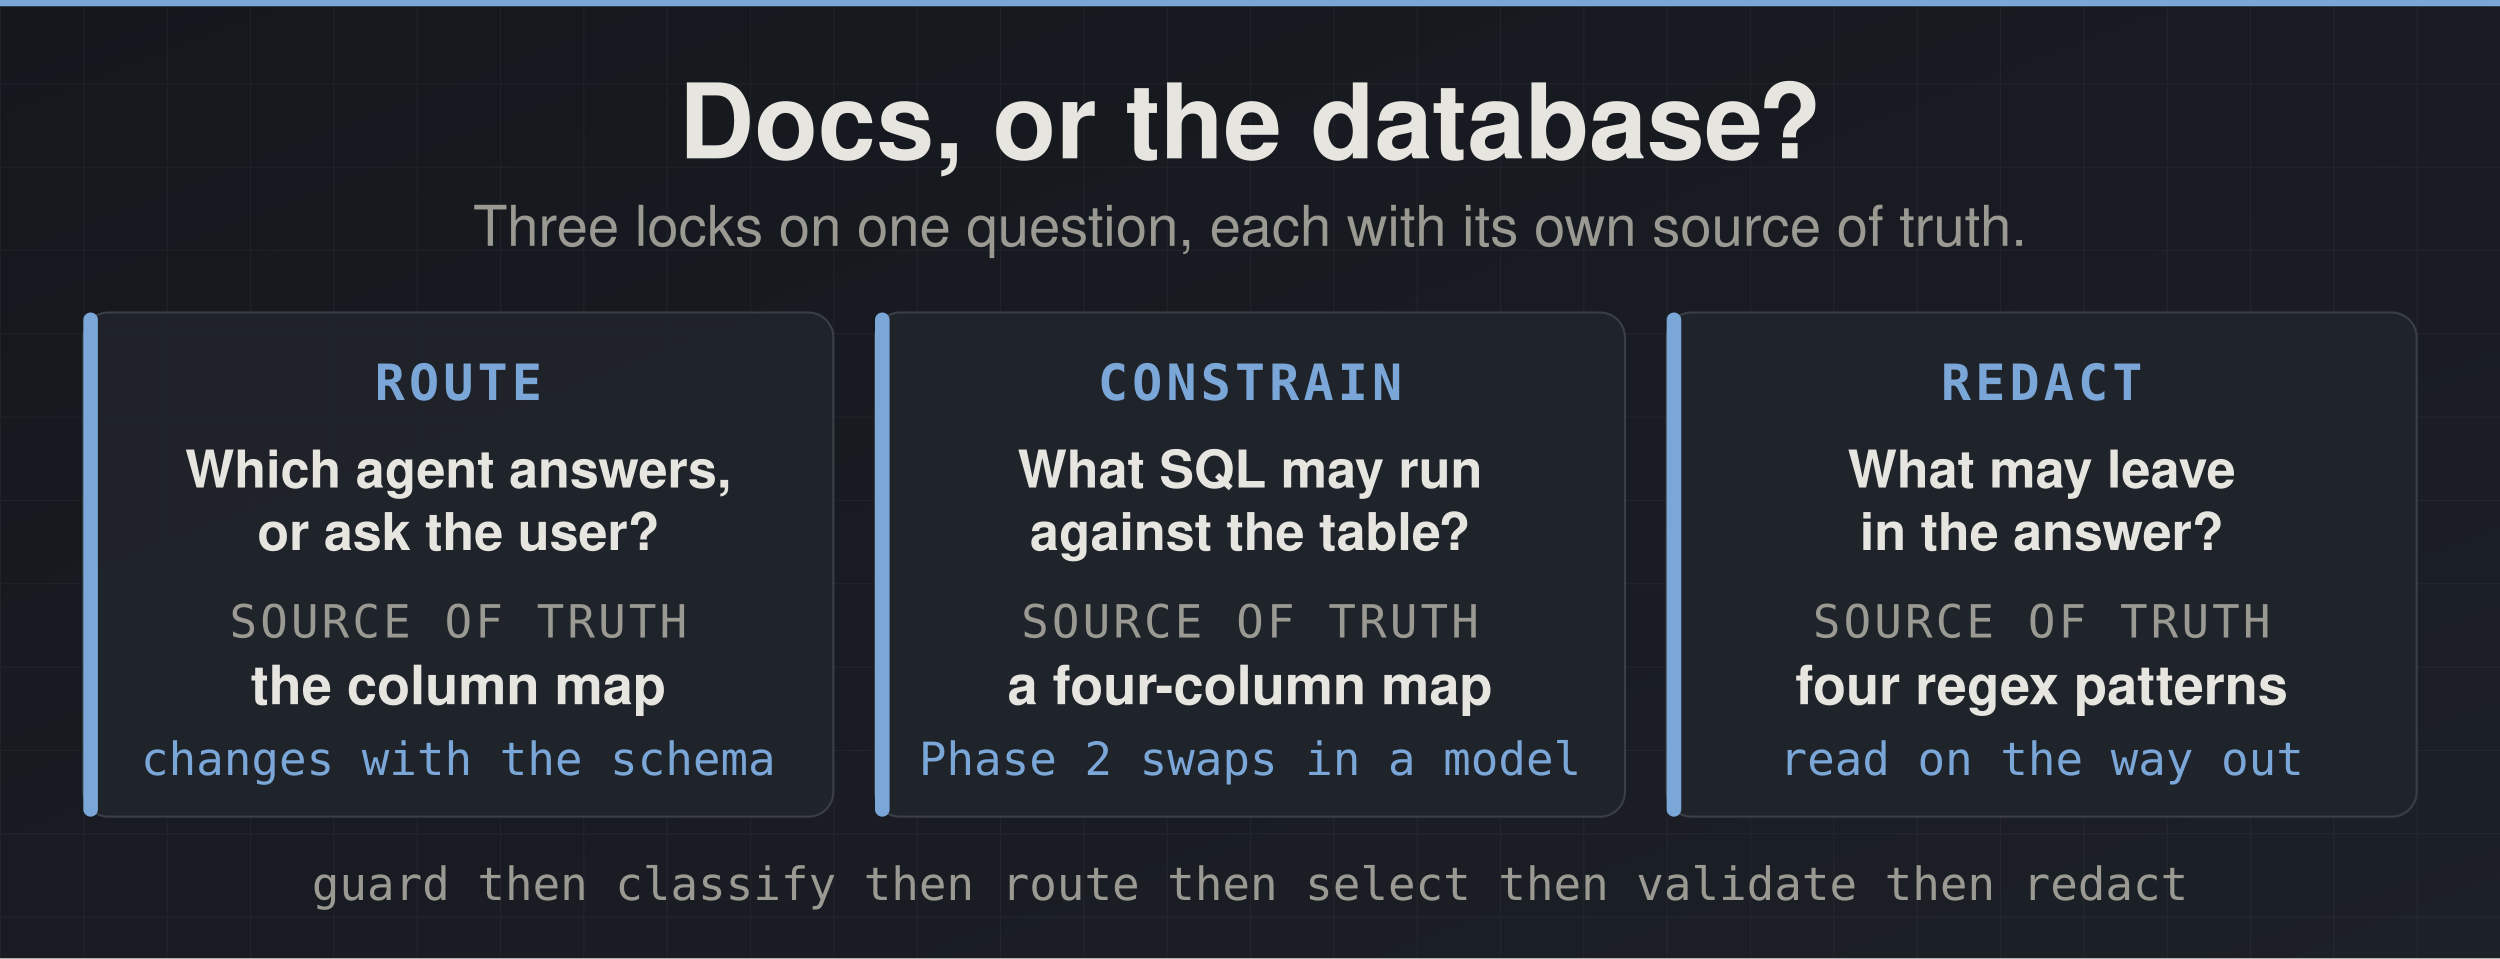
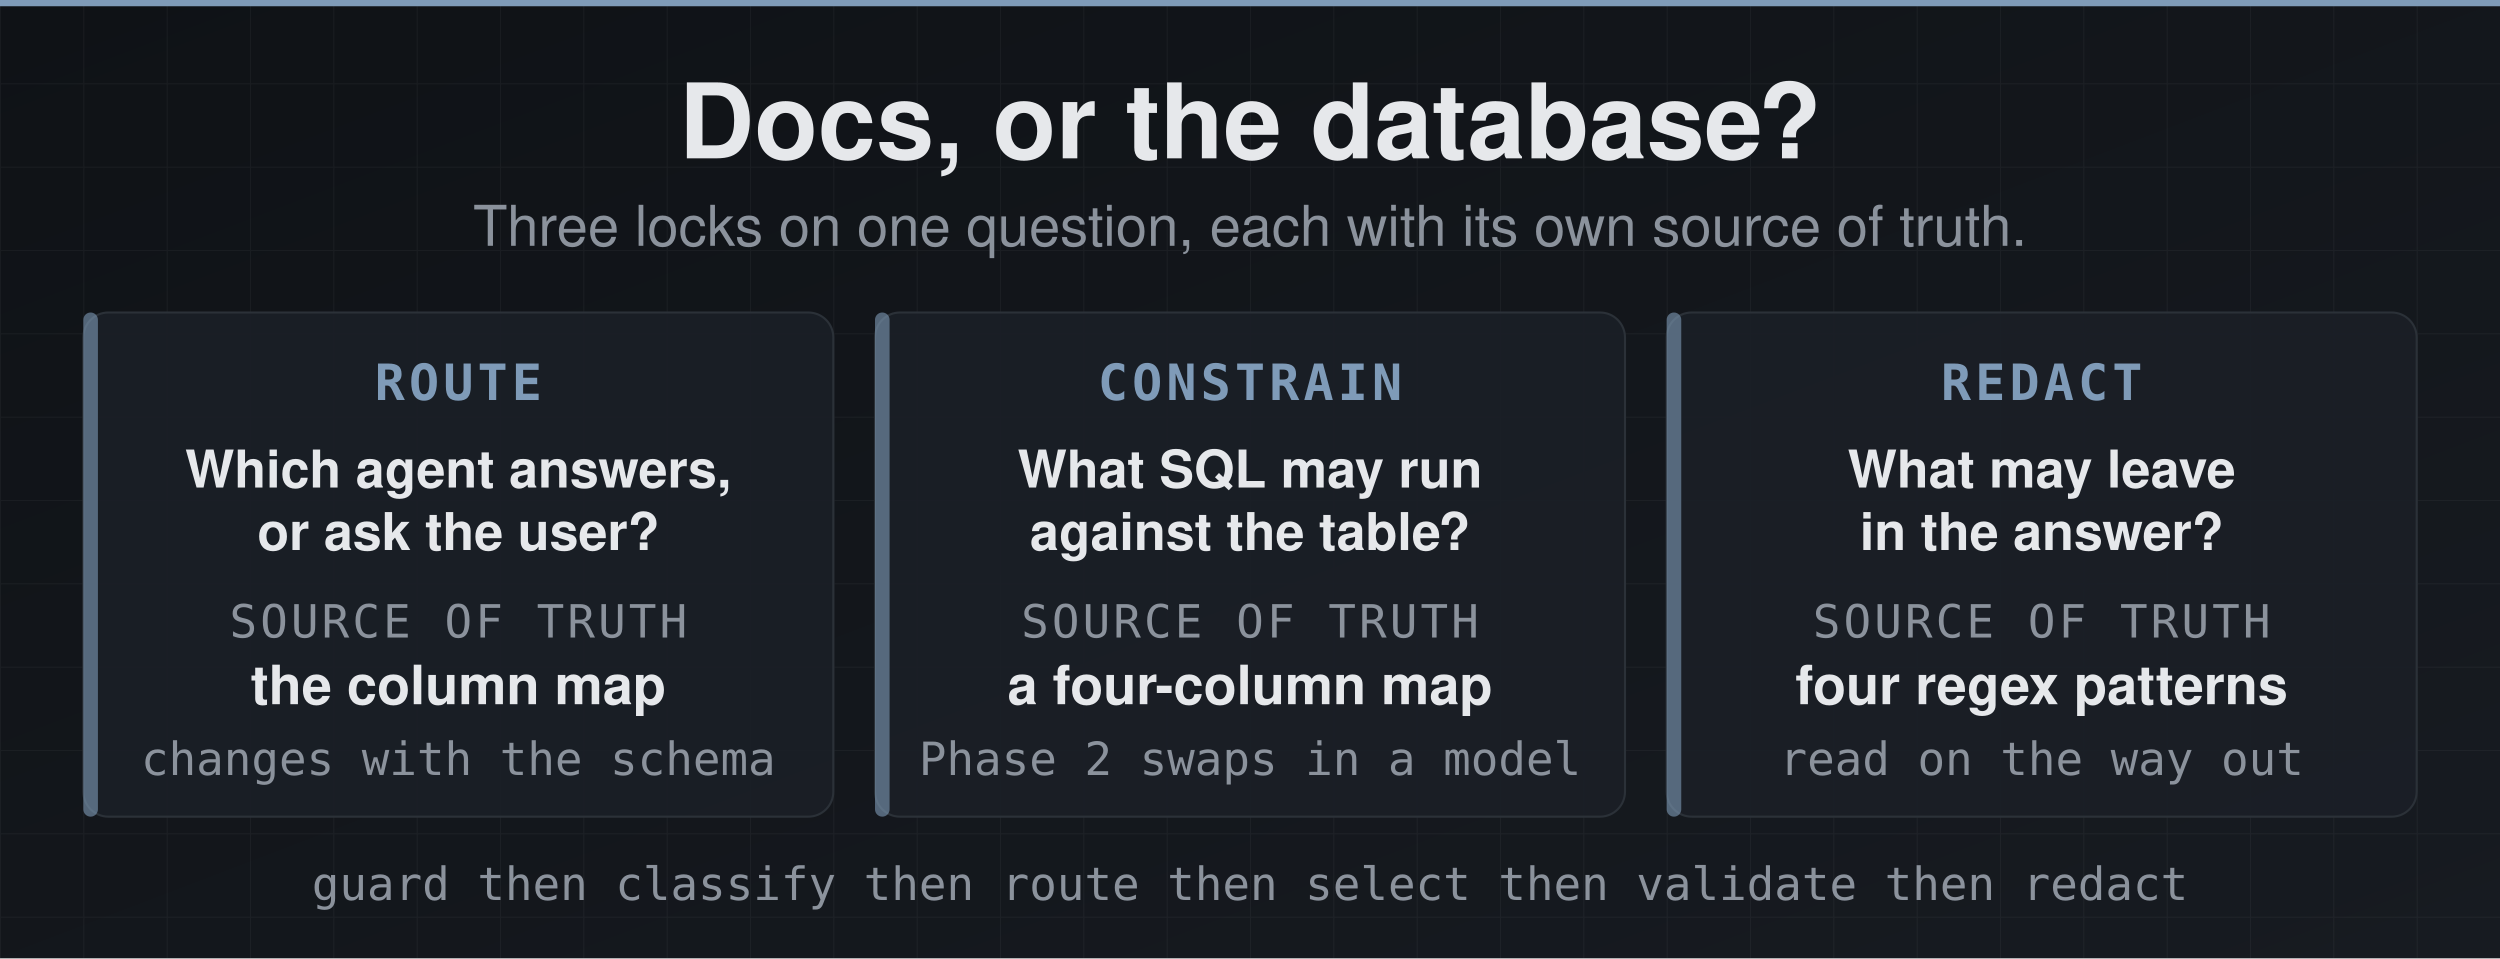
<svg xmlns="http://www.w3.org/2000/svg" width="1200" height="460" viewBox="0 0 1200 460" role="img" aria-label="Docs, or the database? Three locks on one question, each with its own source of truth.">
  <defs>
    <linearGradient id="bg" x1="0" y1="0" x2="1" y2="1">
-       <stop offset="0%" stop-color="#14171c" />
-       <stop offset="100%" stop-color="#1c2027" />
+       <stop offset="0%" stop-color="#0f1216" />
+       <stop offset="100%" stop-color="#171b21" />
    </linearGradient>
    <pattern id="grid" width="40" height="40" patternUnits="userSpaceOnUse">
-       <path d="M 40 0 L 0 0 0 40" fill="none" stroke="#e7e5e0" stroke-opacity=".045" stroke-width="1" />
+       <path d="M 40 0 L 0 0 0 40" fill="none" stroke="#e6e8eb" stroke-opacity=".045" stroke-width="1" />
    </pattern>
  </defs>
  <rect width="1200" height="460" fill="url(#bg)" />
  <rect width="1200" height="460" fill="url(#grid)" />
-   <rect x="0" y="0" width="1200" height="3" fill="#7aa6d8" />
-   <text x="600.0" y="76" text-anchor="middle" font-family="-apple-system,BlinkMacSystemFont,'Segoe UI',Helvetica,Arial,sans-serif" font-size="50" font-weight="700" fill="#e7e5e0">Docs, or the database?</text>
-   <text x="600.0" y="118" text-anchor="middle" font-family="-apple-system,BlinkMacSystemFont,'Segoe UI',Helvetica,Arial,sans-serif" font-size="27" fill="#9a9a93">Three locks on one question, each with its own source of truth.</text>
-   <rect x="40" y="150" width="360" height="242" rx="12" fill="#20242b" fill-opacity=".92" stroke="#3a3f47" />
-   <rect x="40" y="150" width="7" height="242" rx="3.5" fill="#7aa6d8" />
-   <text x="220.0" y="192" text-anchor="middle" font-family="ui-monospace,SFMono-Regular,Menlo,monospace" font-size="24" font-weight="700" letter-spacing="2" fill="#7aa6d8">ROUTE</text>
-   <text x="220.0" y="234" text-anchor="middle" font-family="-apple-system,BlinkMacSystemFont,'Segoe UI',Helvetica,Arial,sans-serif" font-size="25" font-weight="700" fill="#e7e5e0">Which agent answers,</text>
-   <text x="220.0" y="264" text-anchor="middle" font-family="-apple-system,BlinkMacSystemFont,'Segoe UI',Helvetica,Arial,sans-serif" font-size="25" font-weight="700" fill="#e7e5e0">or ask the user?</text>
-   <text x="220.0" y="306" text-anchor="middle" font-family="ui-monospace,SFMono-Regular,Menlo,monospace" font-size="22" letter-spacing="1.5" fill="#9a9a93">SOURCE OF TRUTH</text>
-   <text x="220.0" y="338" text-anchor="middle" font-family="-apple-system,BlinkMacSystemFont,'Segoe UI',Helvetica,Arial,sans-serif" font-size="26" font-weight="700" fill="#e7e5e0">the column map</text>
-   <text x="220.0" y="372" text-anchor="middle" font-family="ui-monospace,SFMono-Regular,Menlo,monospace" font-size="22" fill="#7aa6d8">changes with the schema</text>
-   <rect x="420" y="150" width="360" height="242" rx="12" fill="#20242b" fill-opacity=".92" stroke="#3a3f47" />
-   <rect x="420" y="150" width="7" height="242" rx="3.5" fill="#7aa6d8" />
-   <text x="600.0" y="192" text-anchor="middle" font-family="ui-monospace,SFMono-Regular,Menlo,monospace" font-size="24" font-weight="700" letter-spacing="2" fill="#7aa6d8">CONSTRAIN</text>
-   <text x="600.0" y="234" text-anchor="middle" font-family="-apple-system,BlinkMacSystemFont,'Segoe UI',Helvetica,Arial,sans-serif" font-size="25" font-weight="700" fill="#e7e5e0">What SQL may run</text>
-   <text x="600.0" y="264" text-anchor="middle" font-family="-apple-system,BlinkMacSystemFont,'Segoe UI',Helvetica,Arial,sans-serif" font-size="25" font-weight="700" fill="#e7e5e0">against the table?</text>
-   <text x="600.0" y="306" text-anchor="middle" font-family="ui-monospace,SFMono-Regular,Menlo,monospace" font-size="22" letter-spacing="1.5" fill="#9a9a93">SOURCE OF TRUTH</text>
-   <text x="600.0" y="338" text-anchor="middle" font-family="-apple-system,BlinkMacSystemFont,'Segoe UI',Helvetica,Arial,sans-serif" font-size="26" font-weight="700" fill="#e7e5e0">a four-column map</text>
-   <text x="600.0" y="372" text-anchor="middle" font-family="ui-monospace,SFMono-Regular,Menlo,monospace" font-size="22" fill="#7aa6d8">Phase 2 swaps in a model</text>
-   <rect x="800" y="150" width="360" height="242" rx="12" fill="#20242b" fill-opacity=".92" stroke="#3a3f47" />
-   <rect x="800" y="150" width="7" height="242" rx="3.5" fill="#7aa6d8" />
-   <text x="980.0" y="192" text-anchor="middle" font-family="ui-monospace,SFMono-Regular,Menlo,monospace" font-size="24" font-weight="700" letter-spacing="2" fill="#7aa6d8">REDACT</text>
-   <text x="980.0" y="234" text-anchor="middle" font-family="-apple-system,BlinkMacSystemFont,'Segoe UI',Helvetica,Arial,sans-serif" font-size="25" font-weight="700" fill="#e7e5e0">What may leave</text>
-   <text x="980.0" y="264" text-anchor="middle" font-family="-apple-system,BlinkMacSystemFont,'Segoe UI',Helvetica,Arial,sans-serif" font-size="25" font-weight="700" fill="#e7e5e0">in the answer?</text>
-   <text x="980.0" y="306" text-anchor="middle" font-family="ui-monospace,SFMono-Regular,Menlo,monospace" font-size="22" letter-spacing="1.5" fill="#9a9a93">SOURCE OF TRUTH</text>
-   <text x="980.0" y="338" text-anchor="middle" font-family="-apple-system,BlinkMacSystemFont,'Segoe UI',Helvetica,Arial,sans-serif" font-size="26" font-weight="700" fill="#e7e5e0">four regex patterns</text>
-   <text x="980.0" y="372" text-anchor="middle" font-family="ui-monospace,SFMono-Regular,Menlo,monospace" font-size="22" fill="#7aa6d8">read on the way out</text>
-   <text x="600.0" y="432" text-anchor="middle" font-family="ui-monospace,SFMono-Regular,Menlo,monospace" font-size="22" fill="#9a9a93">guard then classify then route then select then validate then redact</text>
+   <rect x="0" y="0" width="1200" height="3" fill="#7f9bb8" />
+   <text x="600.0" y="76" text-anchor="middle" font-family="-apple-system,BlinkMacSystemFont,'Segoe UI',Helvetica,Arial,sans-serif" font-size="50" font-weight="700" fill="#e6e8eb">Docs, or the database?</text>
+   <text x="600.0" y="118" text-anchor="middle" font-family="-apple-system,BlinkMacSystemFont,'Segoe UI',Helvetica,Arial,sans-serif" font-size="27" fill="#8b929c">Three locks on one question, each with its own source of truth.</text>
+   <rect x="40" y="150" width="360" height="242" rx="12" fill="#1a1f26" fill-opacity=".92" stroke="#2b3138" />
+   <rect x="40" y="150" width="7" height="242" rx="3.5" fill="#7f9bb8" fill-opacity=".6" />
+   <text x="220.0" y="192" text-anchor="middle" font-family="ui-monospace,SFMono-Regular,Menlo,monospace" font-size="24" font-weight="700" letter-spacing="2" fill="#7f9bb8">ROUTE</text>
+   <text x="220.0" y="234" text-anchor="middle" font-family="-apple-system,BlinkMacSystemFont,'Segoe UI',Helvetica,Arial,sans-serif" font-size="25" font-weight="700" fill="#e6e8eb">Which agent answers,</text>
+   <text x="220.0" y="264" text-anchor="middle" font-family="-apple-system,BlinkMacSystemFont,'Segoe UI',Helvetica,Arial,sans-serif" font-size="25" font-weight="700" fill="#e6e8eb">or ask the user?</text>
+   <text x="220.0" y="306" text-anchor="middle" font-family="ui-monospace,SFMono-Regular,Menlo,monospace" font-size="22" letter-spacing="1.5" fill="#8b929c">SOURCE OF TRUTH</text>
+   <text x="220.0" y="338" text-anchor="middle" font-family="-apple-system,BlinkMacSystemFont,'Segoe UI',Helvetica,Arial,sans-serif" font-size="26" font-weight="700" fill="#e6e8eb">the column map</text>
+   <text x="220.0" y="372" text-anchor="middle" font-family="ui-monospace,SFMono-Regular,Menlo,monospace" font-size="22" fill="#8b929c">changes with the schema</text>
+   <rect x="420" y="150" width="360" height="242" rx="12" fill="#1a1f26" fill-opacity=".92" stroke="#2b3138" />
+   <rect x="420" y="150" width="7" height="242" rx="3.5" fill="#7f9bb8" fill-opacity=".6" />
+   <text x="600.0" y="192" text-anchor="middle" font-family="ui-monospace,SFMono-Regular,Menlo,monospace" font-size="24" font-weight="700" letter-spacing="2" fill="#7f9bb8">CONSTRAIN</text>
+   <text x="600.0" y="234" text-anchor="middle" font-family="-apple-system,BlinkMacSystemFont,'Segoe UI',Helvetica,Arial,sans-serif" font-size="25" font-weight="700" fill="#e6e8eb">What SQL may run</text>
+   <text x="600.0" y="264" text-anchor="middle" font-family="-apple-system,BlinkMacSystemFont,'Segoe UI',Helvetica,Arial,sans-serif" font-size="25" font-weight="700" fill="#e6e8eb">against the table?</text>
+   <text x="600.0" y="306" text-anchor="middle" font-family="ui-monospace,SFMono-Regular,Menlo,monospace" font-size="22" letter-spacing="1.5" fill="#8b929c">SOURCE OF TRUTH</text>
+   <text x="600.0" y="338" text-anchor="middle" font-family="-apple-system,BlinkMacSystemFont,'Segoe UI',Helvetica,Arial,sans-serif" font-size="26" font-weight="700" fill="#e6e8eb">a four-column map</text>
+   <text x="600.0" y="372" text-anchor="middle" font-family="ui-monospace,SFMono-Regular,Menlo,monospace" font-size="22" fill="#8b929c">Phase 2 swaps in a model</text>
+   <rect x="800" y="150" width="360" height="242" rx="12" fill="#1a1f26" fill-opacity=".92" stroke="#2b3138" />
+   <rect x="800" y="150" width="7" height="242" rx="3.5" fill="#7f9bb8" fill-opacity=".6" />
+   <text x="980.0" y="192" text-anchor="middle" font-family="ui-monospace,SFMono-Regular,Menlo,monospace" font-size="24" font-weight="700" letter-spacing="2" fill="#7f9bb8">REDACT</text>
+   <text x="980.0" y="234" text-anchor="middle" font-family="-apple-system,BlinkMacSystemFont,'Segoe UI',Helvetica,Arial,sans-serif" font-size="25" font-weight="700" fill="#e6e8eb">What may leave</text>
+   <text x="980.0" y="264" text-anchor="middle" font-family="-apple-system,BlinkMacSystemFont,'Segoe UI',Helvetica,Arial,sans-serif" font-size="25" font-weight="700" fill="#e6e8eb">in the answer?</text>
+   <text x="980.0" y="306" text-anchor="middle" font-family="ui-monospace,SFMono-Regular,Menlo,monospace" font-size="22" letter-spacing="1.5" fill="#8b929c">SOURCE OF TRUTH</text>
+   <text x="980.0" y="338" text-anchor="middle" font-family="-apple-system,BlinkMacSystemFont,'Segoe UI',Helvetica,Arial,sans-serif" font-size="26" font-weight="700" fill="#e6e8eb">four regex patterns</text>
+   <text x="980.0" y="372" text-anchor="middle" font-family="ui-monospace,SFMono-Regular,Menlo,monospace" font-size="22" fill="#8b929c">read on the way out</text>
+   <text x="600.0" y="432" text-anchor="middle" font-family="ui-monospace,SFMono-Regular,Menlo,monospace" font-size="22" fill="#8b929c">guard then classify then route then select then validate then redact</text>
</svg>
